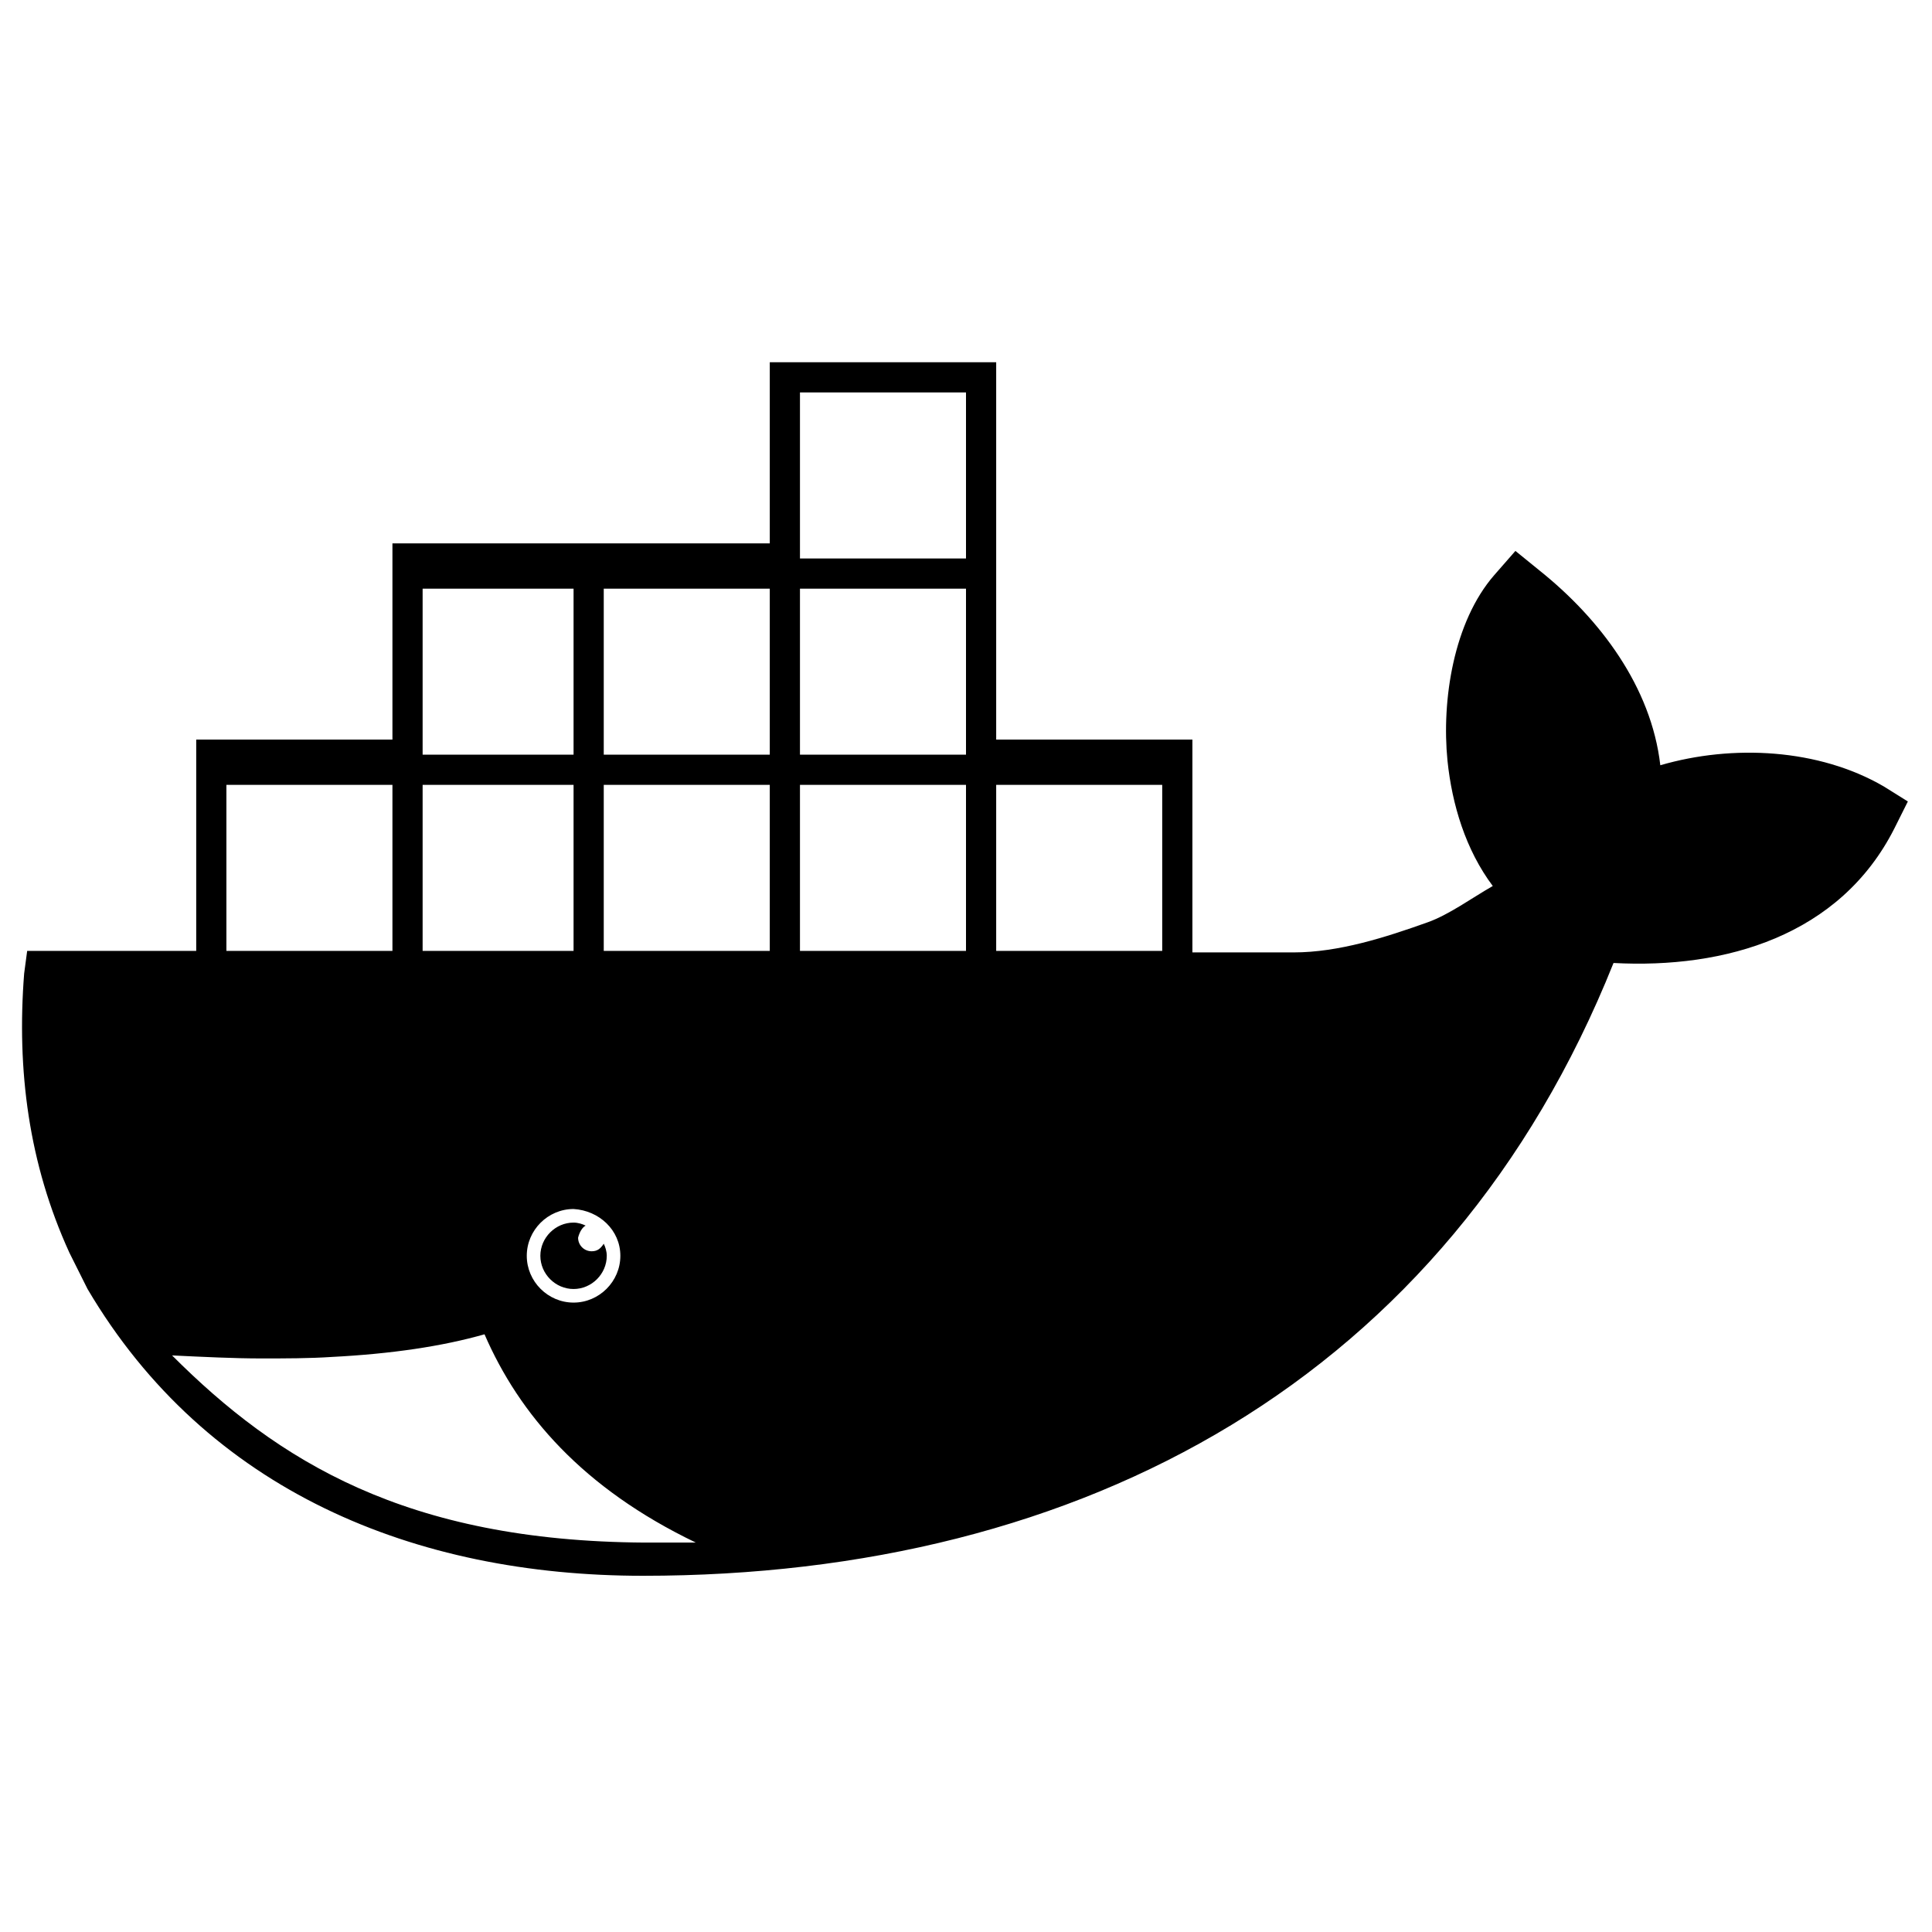
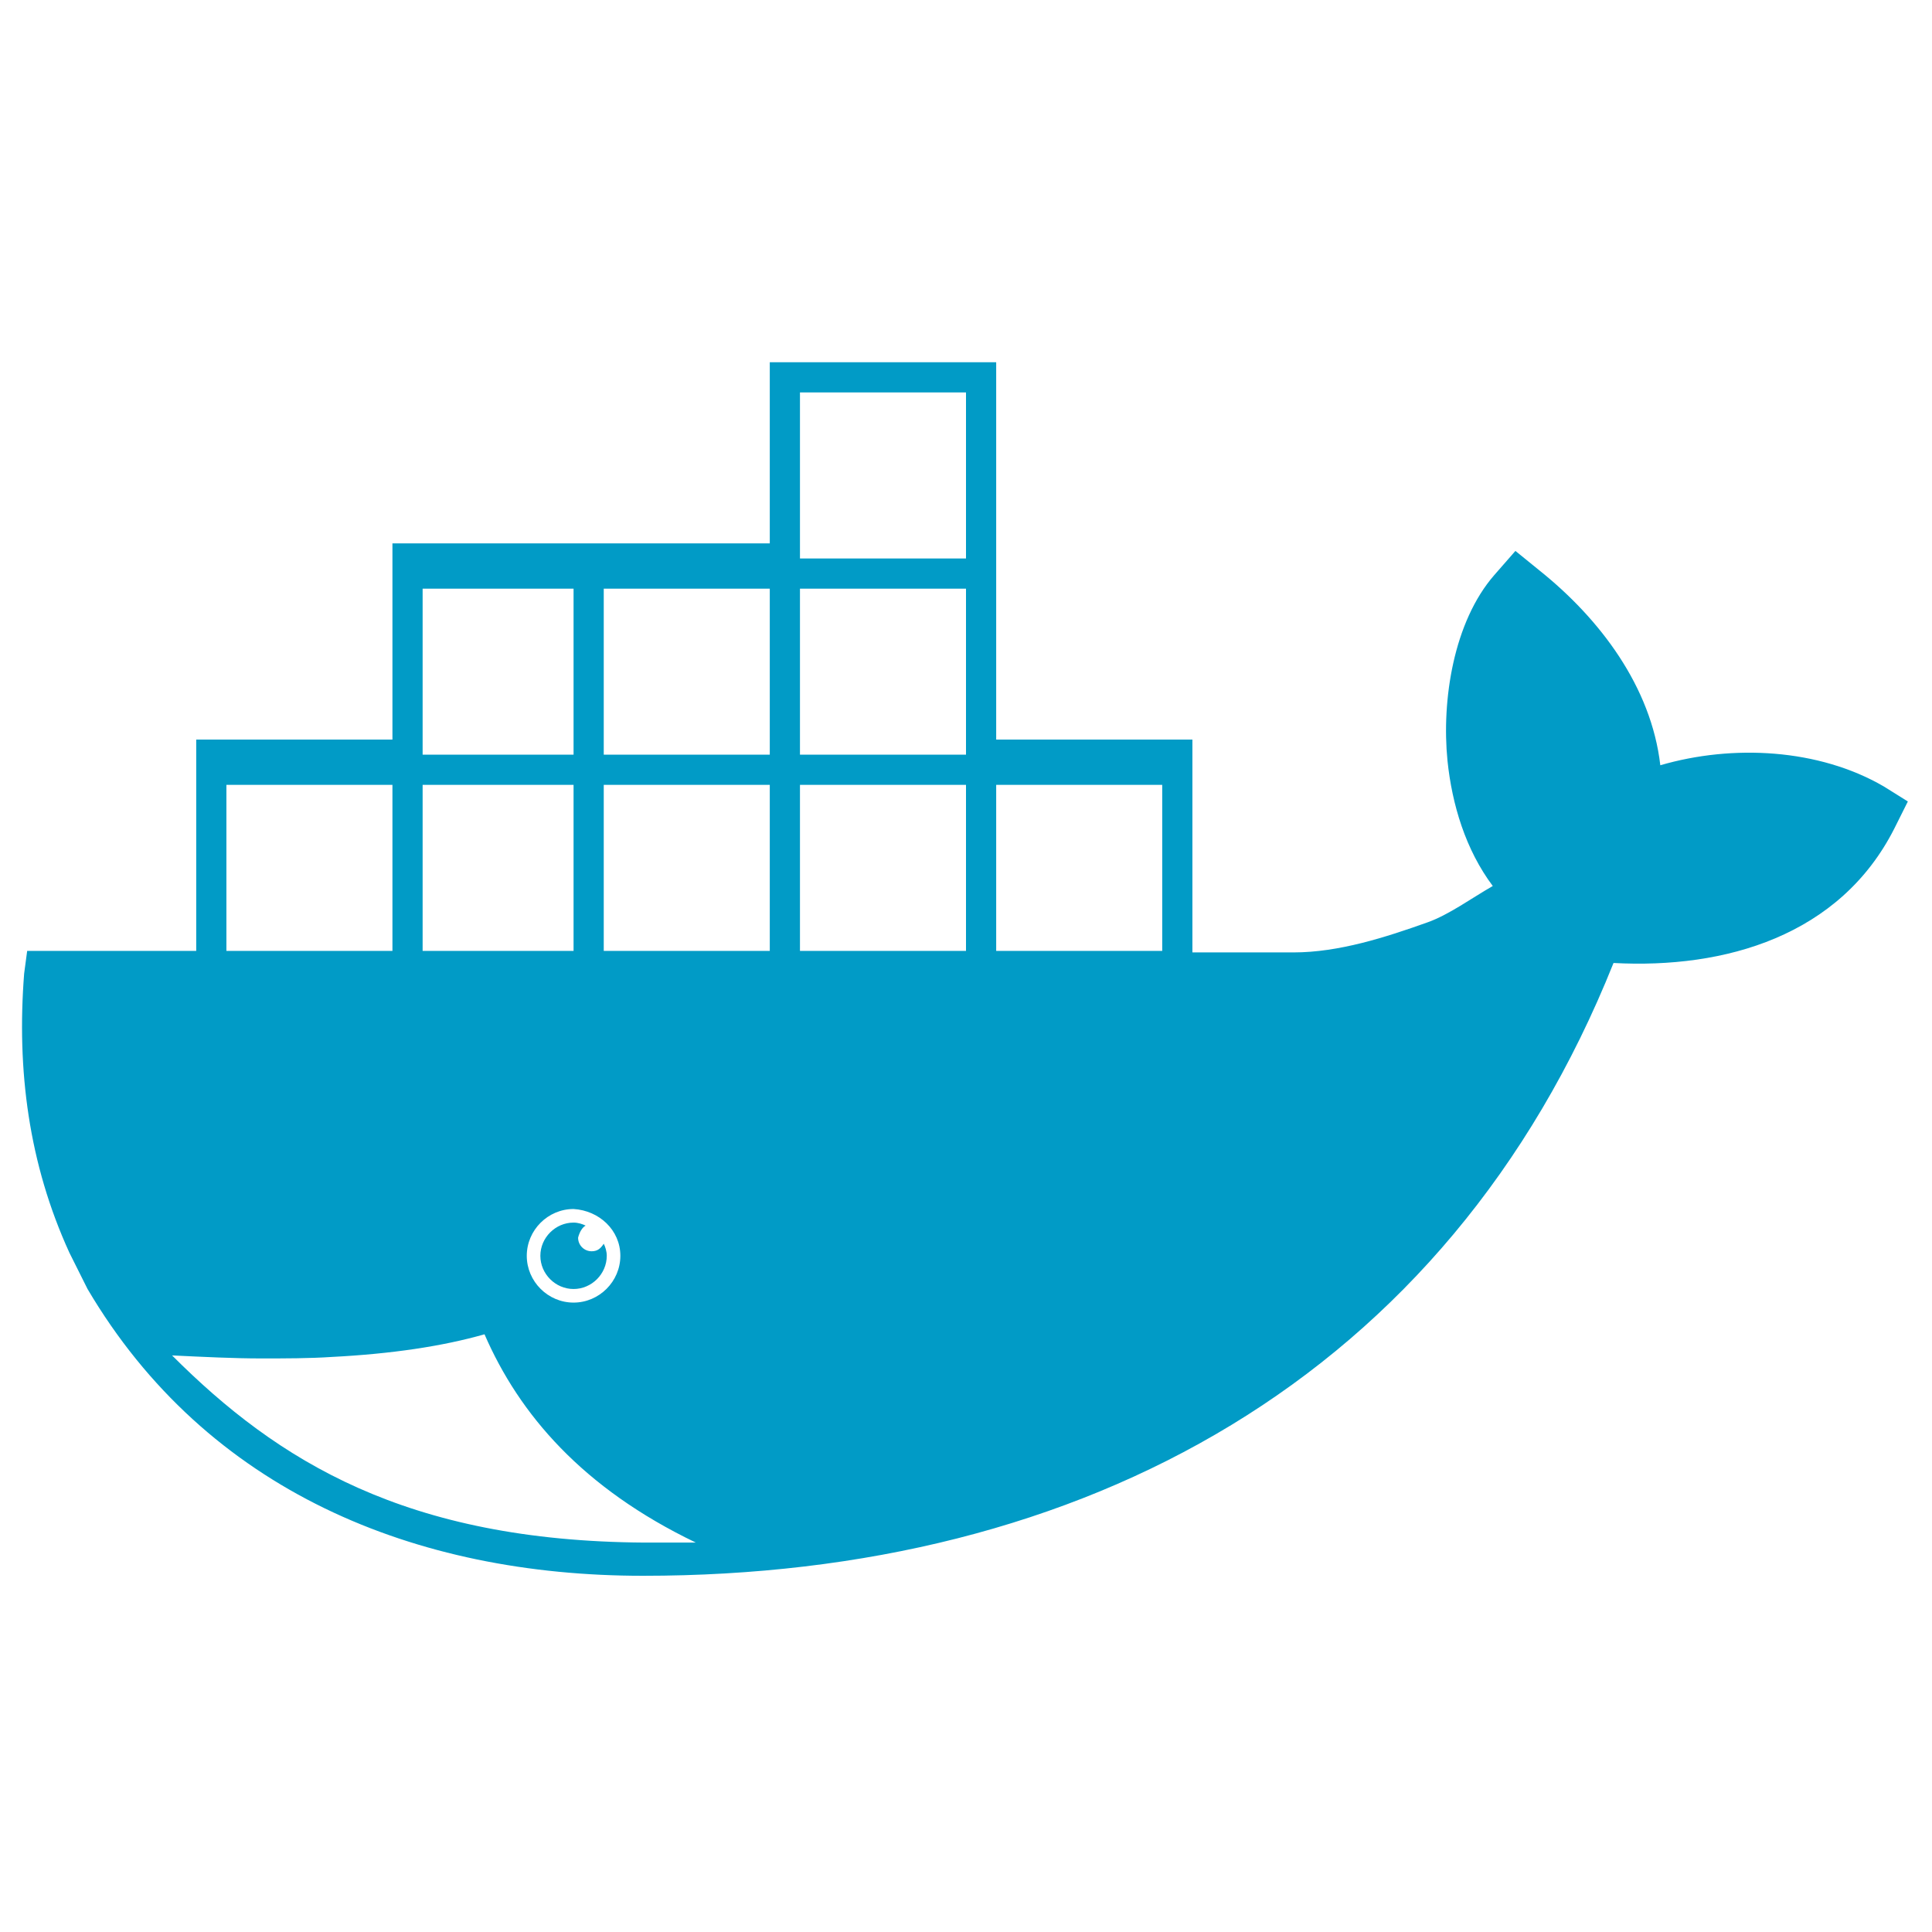
- <svg viewBox="0 0 128 128">
-   <path d="M124.8 52.1c-4.3-2.5-10-2.8-14.8-1.4-.6-5.2-4-9.7-8-12.9l-1.6-1.3-1.4 1.6c-2.7 3.1-3.5 8.3-3.1 12.3.3 2.9 1.2 5.9 3 8.3-1.4.8-2.9 1.9-4.3 2.4-2.8 1-5.9 2-8.9 2h-6.7v-14.1h-13v-25h-15v12h-25v13h-13v14h-11.2l-.2 1.5c-.5 6.4.3 12.6 3 18.5l1.1 2.2.1.2c7.9 13.4 21.7 19 36.8 19 29.2 0 53.3-13.1 64.3-40.6 7.4.4 15-1.8 18.6-8.9l.9-1.8-1.6-1zm-96.8-13.1h10v11h-10v-11zm13.1 44.2c0 1.7-1.4 3.1-3.1 3.1-1.7 0-3.1-1.4-3.1-3.1 0-1.7 1.4-3.1 3.1-3.1 1.7.1 3.1 1.4 3.1 3.1zm-13.1-31.2h10v11h-10v-11zm-13 0h11v11h-11v-11zm27.7 50.2c-15.8-.1-24.3-5.4-31.3-12.4 2.1.1 4.1.2 5.9.2 1.6 0 3.2 0 4.7-.1 3.9-.2 7.3-.7 10.1-1.5 2.3 5.3 6.5 10.2 14 13.8h-3.4zm8.3-39.2h-11v-11h11v11zm0-13h-11v-11h11v11zm13 13h-11v-11h11v11zm0-13h-11v-11h11v11zm0-13h-11v-11h11v11zm13 26h-11v-11h11v11zM38.8 81.2c-.2-.1-.5-.2-.8-.2-1.2 0-2.2 1-2.2 2.2 0 1.2 1 2.2 2.2 2.2s2.2-1 2.2-2.2c0-.3-.1-.6-.2-.8-.2.3-.4.5-.8.5-.5 0-.9-.4-.9-.9.1-.4.3-.7.5-.8z" />
+ <svg xmlns="http://www.w3.org/2000/svg" viewBox="0 0 128 128" class="dev-icons__icon">
+   <g fill="#019BC6">
+     <path d="M124.8 52.1c-4.3-2.5-10-2.8-14.8-1.4-.6-5.2-4-9.7-8-12.9l-1.6-1.3-1.4 1.6c-2.7 3.1-3.5 8.3-3.1 12.3.3 2.9 1.2 5.9 3 8.3-1.4.8-2.9 1.9-4.3 2.4-2.8 1-5.9 2-8.9 2h-6.7v-14.1h-13v-25h-15v12h-25v13h-13v14h-11.2l-.2 1.5c-.5 6.4.3 12.6 3 18.5l1.1 2.2.1.2c7.9 13.4 21.7 19 36.8 19 29.2 0 53.3-13.1 64.3-40.6 7.4.4 15-1.8 18.6-8.9l.9-1.8-1.6-1zm-96.8-13.1h10v11h-10v-11zm13.1 44.2c0 1.7-1.4 3.1-3.1 3.1-1.7 0-3.1-1.4-3.1-3.1 0-1.7 1.4-3.1 3.1-3.1 1.7.1 3.1 1.4 3.1 3.1zm-13.1-31.2h10v11h-10v-11zm-13 0h11v11h-11v-11zm27.7 50.2c-15.8-.1-24.3-5.4-31.3-12.4 2.1.1 4.1.2 5.9.2 1.6 0 3.2 0 4.7-.1 3.9-.2 7.3-.7 10.1-1.5 2.3 5.3 6.5 10.2 14 13.8h-3.4zm8.3-39.2h-11v-11h11v11zm0-13h-11v-11h11v11zm13 13h-11v-11h11v11zm0-13h-11v-11h11v11zm0-13h-11v-11h11v11zm13 26h-11v-11h11v11zM38.8 81.2c-.2-.1-.5-.2-.8-.2-1.2 0-2.2 1-2.2 2.2 0 1.2 1 2.2 2.2 2.2s2.2-1 2.2-2.2c0-.3-.1-.6-.2-.8-.2.3-.4.5-.8.5-.5 0-.9-.4-.9-.9.1-.4.3-.7.5-.8z" />
+   </g>
</svg>
